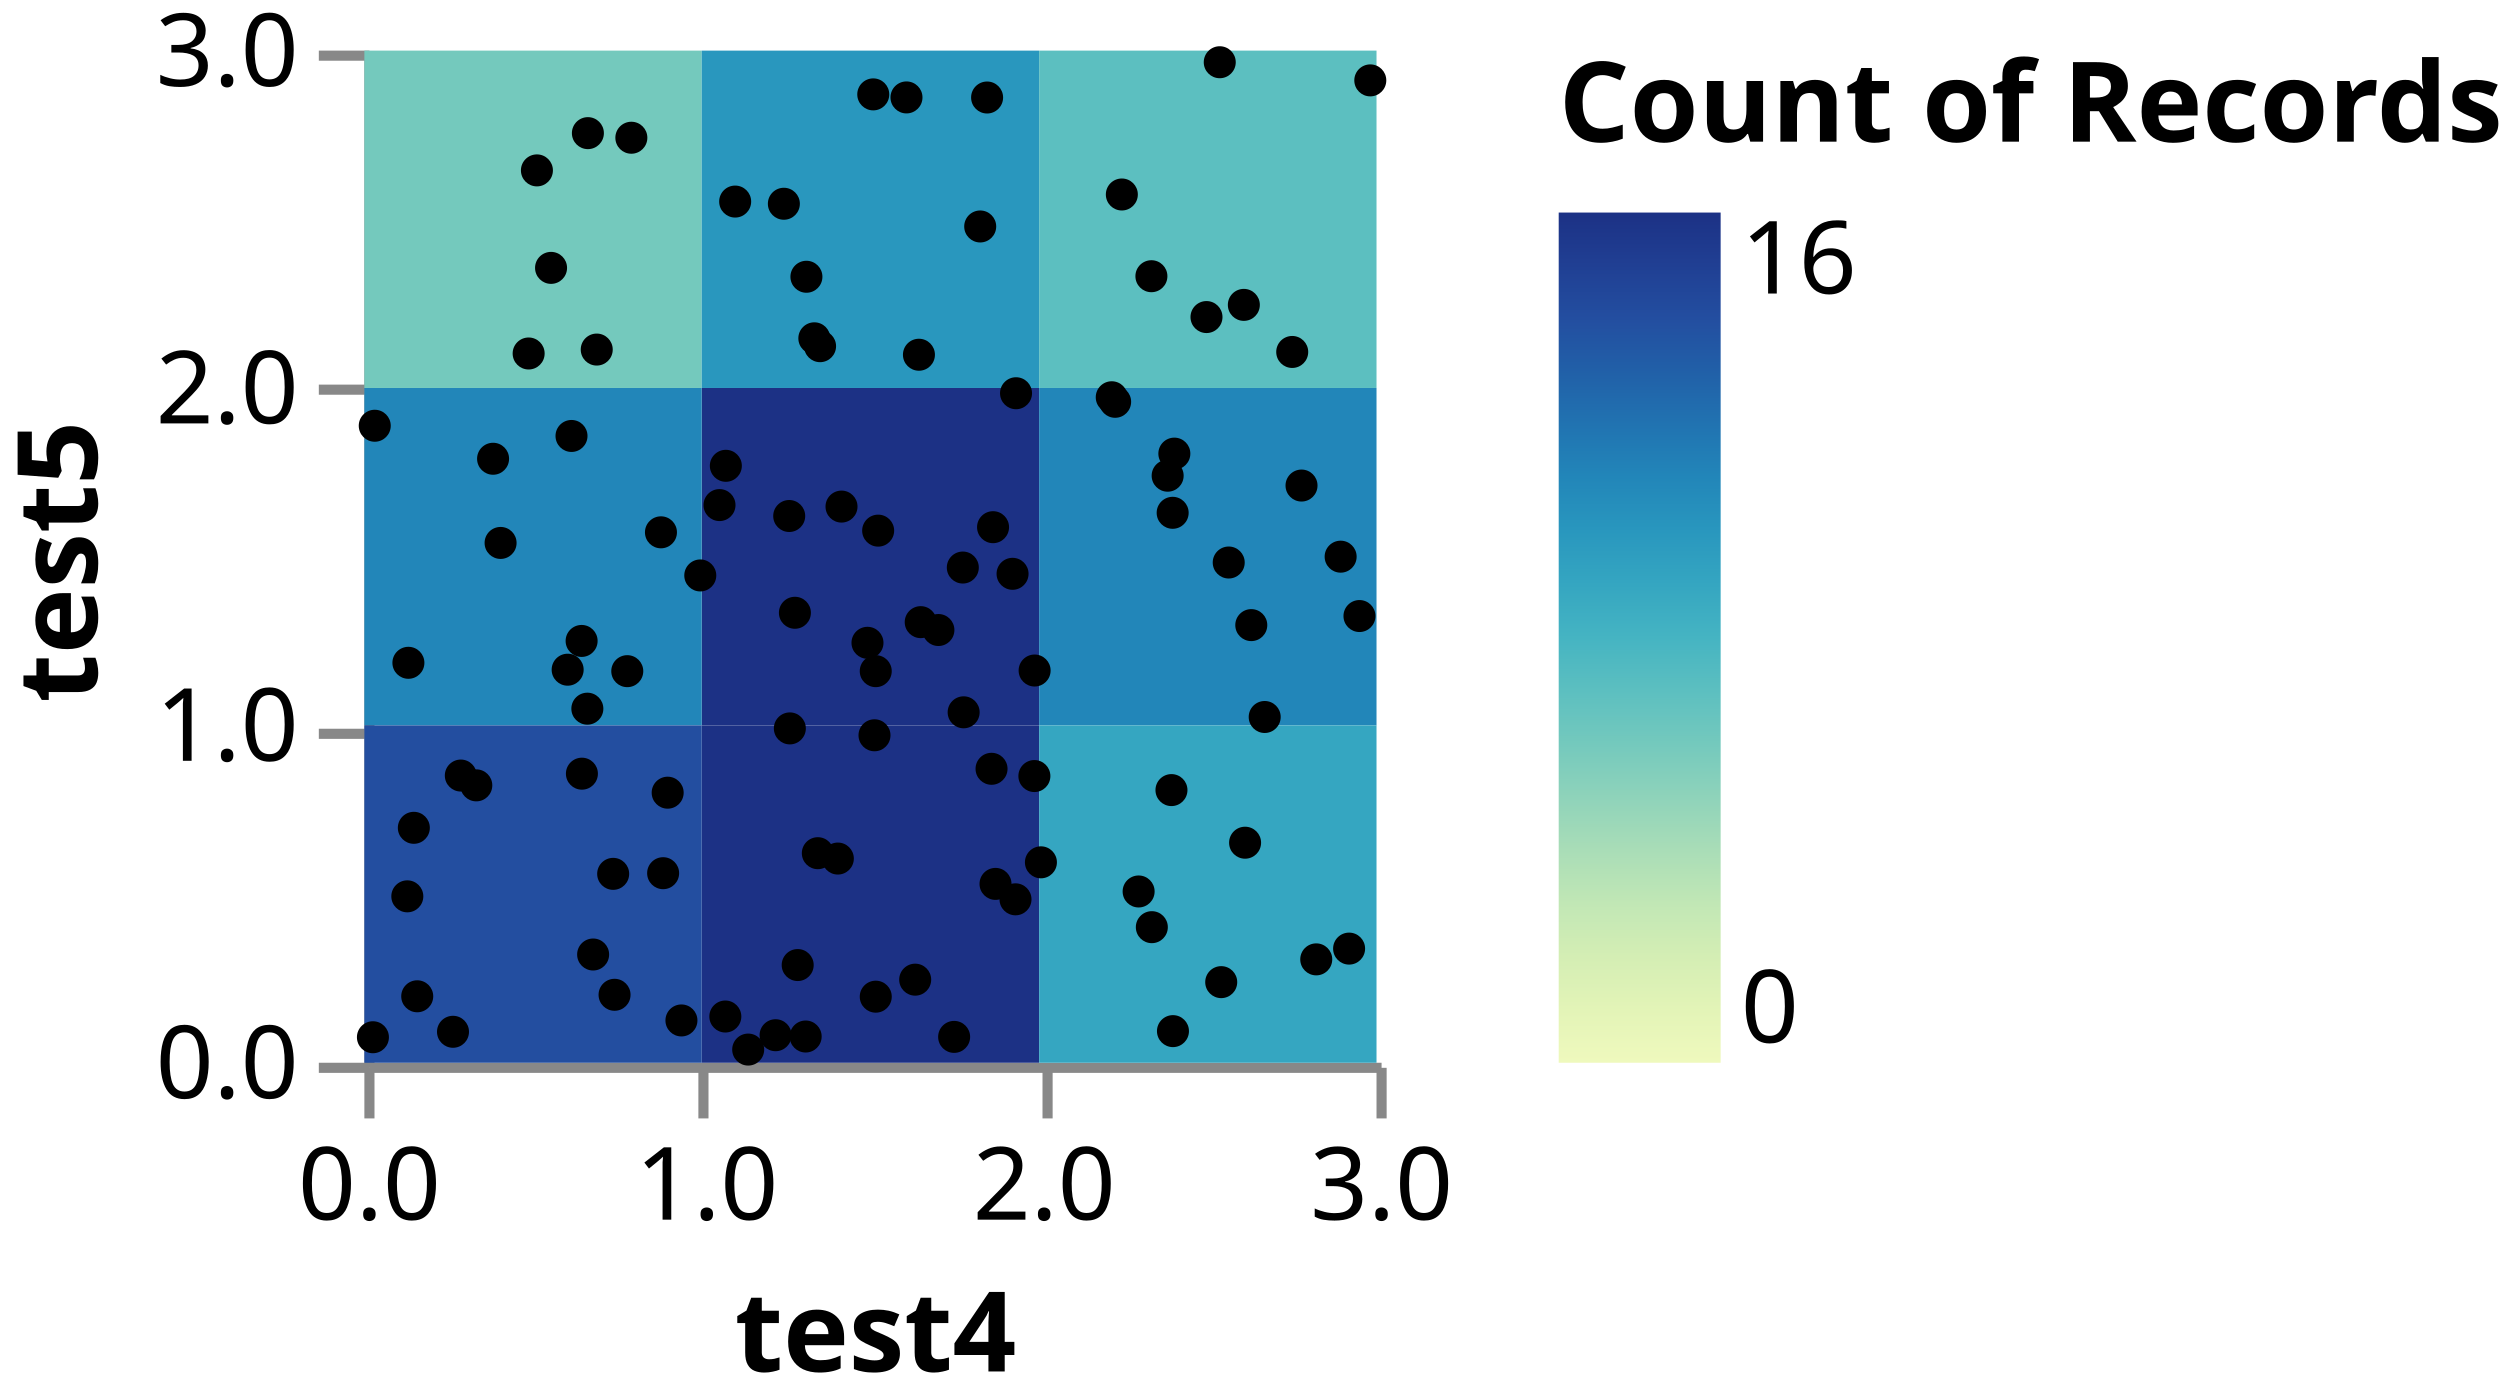
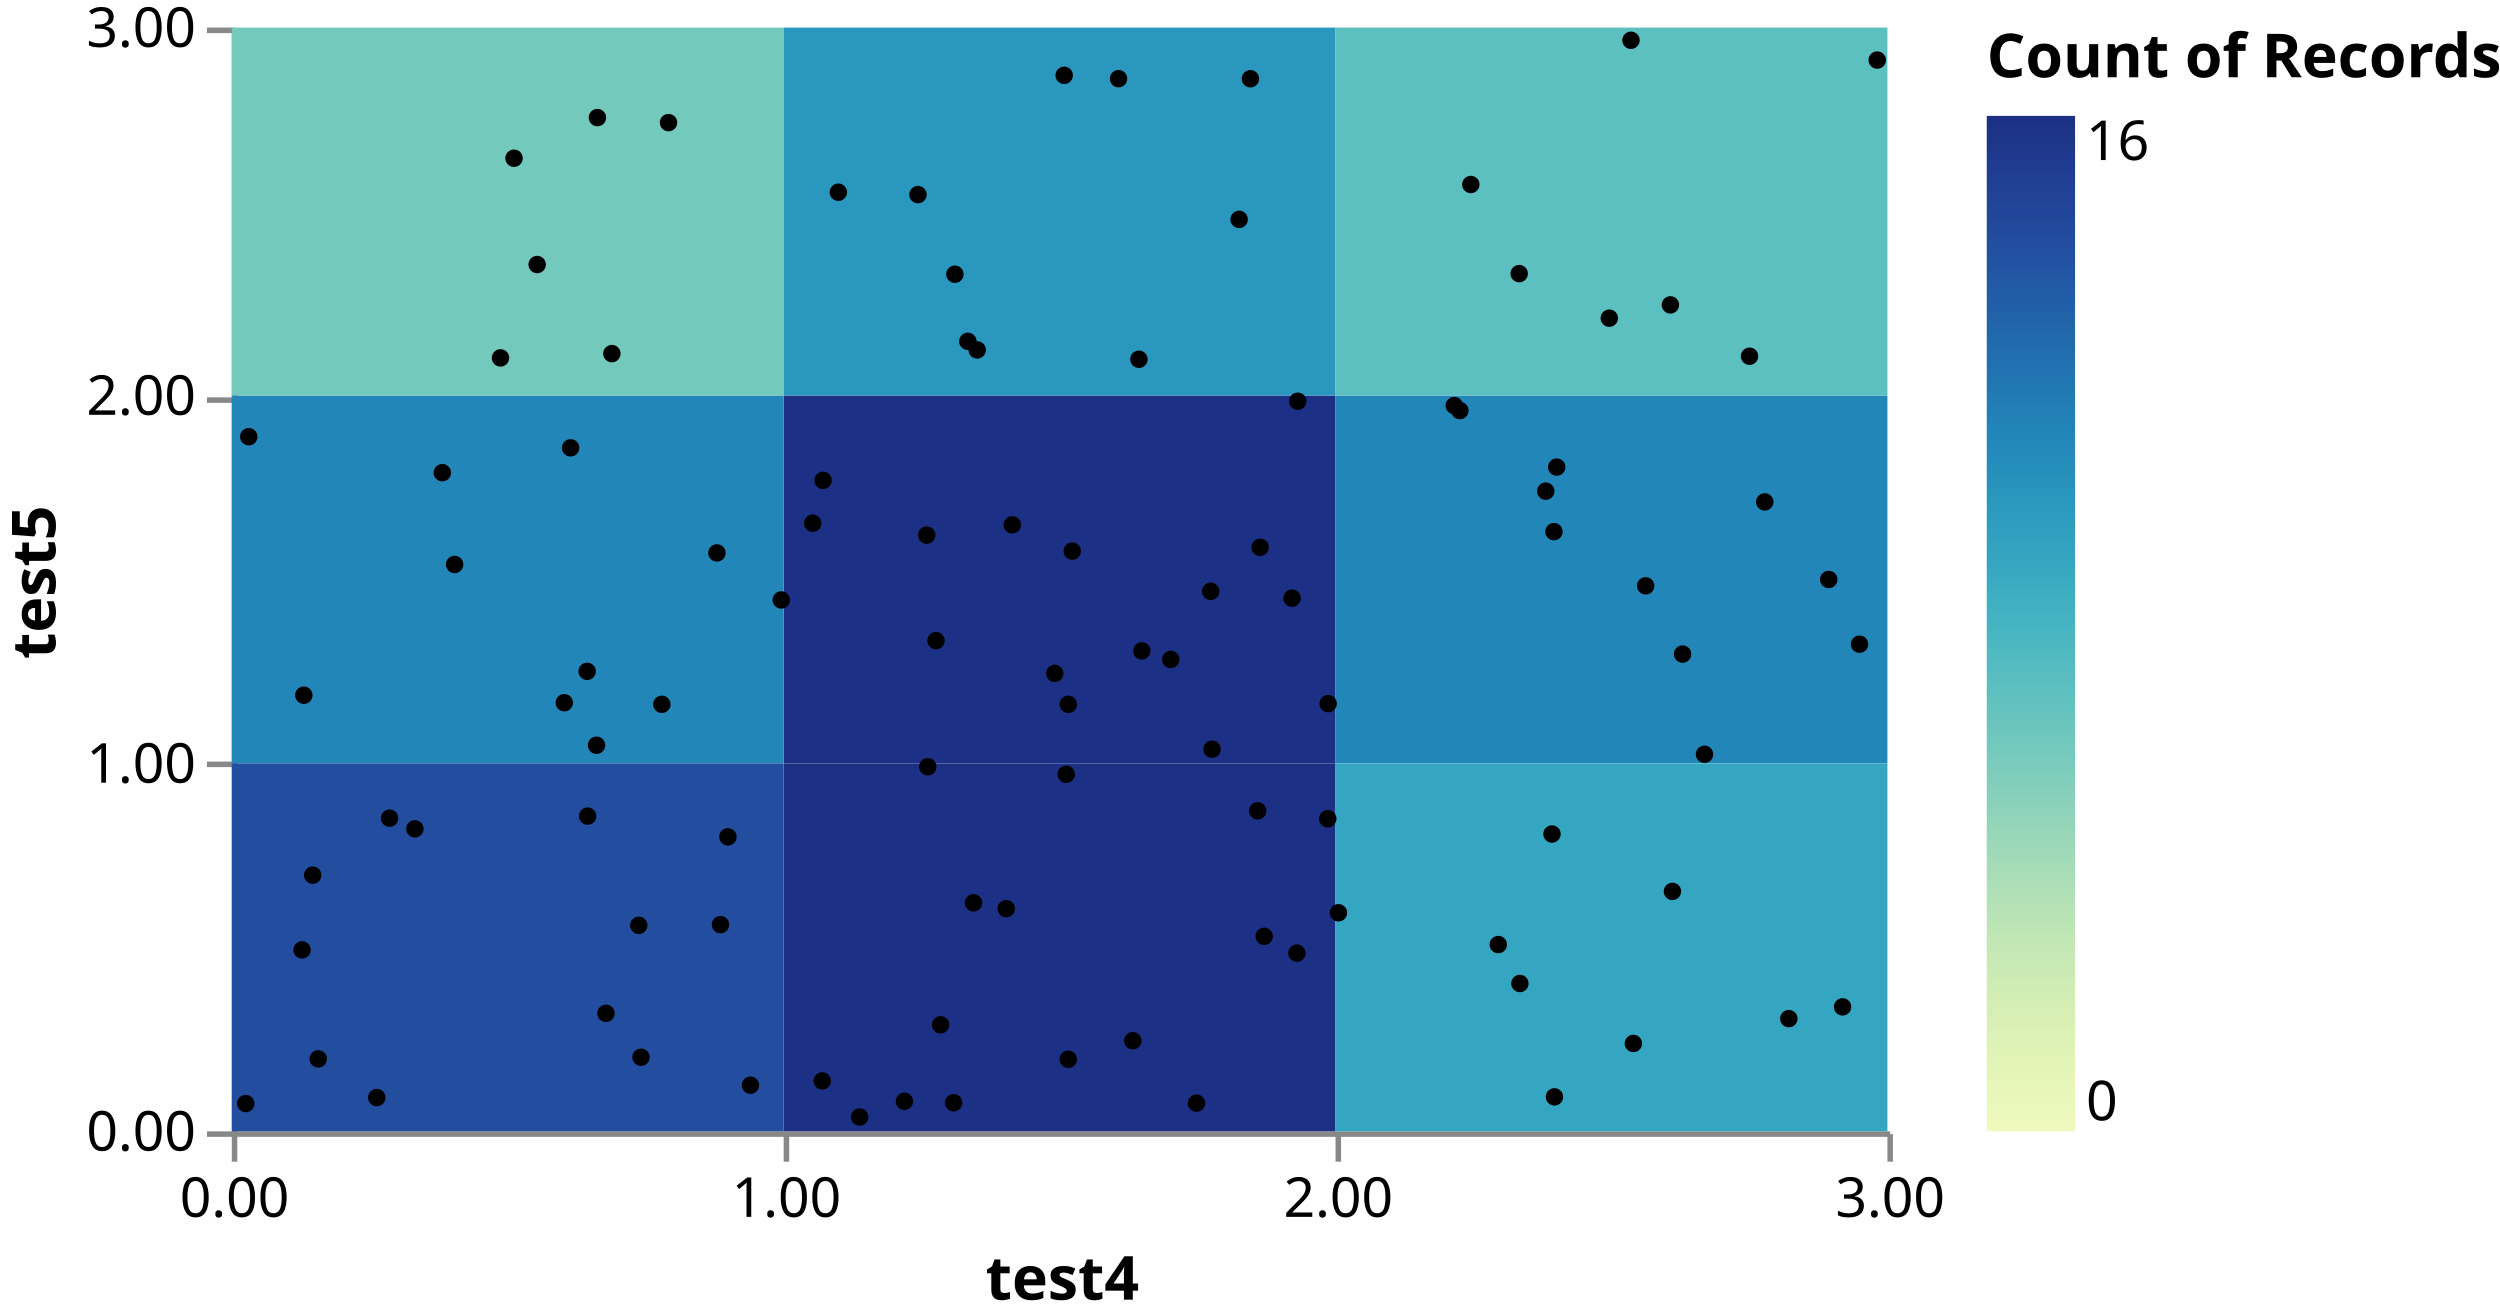
- <svg xmlns="http://www.w3.org/2000/svg" version="1.1" class="marks" width="247" height="137" viewBox="0 0 247 137">
-   <g fill="none" stroke-miterlimit="10" transform="translate(36,5)">
+ <svg xmlns="http://www.w3.org/2000/svg" version="1.1" class="marks" width="453" height="237" viewBox="0 0 453 237">
+   <g fill="none" stroke-miterlimit="10" transform="translate(42,5)">
    <g class="mark-group role-frame root" role="graphics-object" aria-roledescription="group mark container">
      <g transform="translate(0,0)">
-         <path class="background" aria-hidden="true" d="M0,0h100v100h-100Z" />
+         <path class="background" aria-hidden="true" d="M0,0h300v200h-300Z" />
        <g>
          <g class="mark-group role-axis" role="graphics-symbol" aria-roledescription="axis" aria-label="X-axis titled 'test4' for a linear scale with values from 0.0 to 3.0">
-             <g transform="translate(0.5,100.5)">
+             <g transform="translate(0.5,200.5)">
              <path class="background" aria-hidden="true" d="M0,0h0v0h0Z" pointer-events="none" />
              <g>
                <g class="mark-rule role-axis-tick" pointer-events="none">
                  <line transform="translate(0,0)" x2="0" y2="5" stroke="#888" stroke-width="1" opacity="1" />
-                   <line transform="translate(33,0)" x2="0" y2="5" stroke="#888" stroke-width="1" opacity="1" />
-                   <line transform="translate(67,0)" x2="0" y2="5" stroke="#888" stroke-width="1" opacity="1" />
                  <line transform="translate(100,0)" x2="0" y2="5" stroke="#888" stroke-width="1" opacity="1" />
+                   <line transform="translate(200,0)" x2="0" y2="5" stroke="#888" stroke-width="1" opacity="1" />
+                   <line transform="translate(300,0)" x2="0" y2="5" stroke="#888" stroke-width="1" opacity="1" />
                </g>
                <g class="mark-text role-axis-label" pointer-events="none">
-                   <text text-anchor="middle" transform="translate(0,15)" font-family="sans-serif" font-size="10px" fill="#000" opacity="1">0.0</text>
-                   <text text-anchor="middle" transform="translate(33.33333,15)" font-family="sans-serif" font-size="10px" fill="#000" opacity="1">1.0</text>
-                   <text text-anchor="middle" transform="translate(66.66667,15)" font-family="sans-serif" font-size="10px" fill="#000" opacity="1">2.0</text>
-                   <text text-anchor="middle" transform="translate(100,15)" font-family="sans-serif" font-size="10px" fill="#000" opacity="1">3.0</text>
+                   <text text-anchor="middle" transform="translate(0,15)" font-family="sans-serif" font-size="10px" fill="#000" opacity="1">0.00</text>
+                   <text text-anchor="middle" transform="translate(100,15)" font-family="sans-serif" font-size="10px" fill="#000" opacity="1">1.00</text>
+                   <text text-anchor="middle" transform="translate(200,15)" font-family="sans-serif" font-size="10px" fill="#000" opacity="1">2.00</text>
+                   <text text-anchor="middle" transform="translate(300,15)" font-family="sans-serif" font-size="10px" fill="#000" opacity="1">3.00</text>
                </g>
                <g class="mark-rule role-axis-domain" pointer-events="none">
-                   <line transform="translate(0,0)" x2="100" y2="0" stroke="#888" stroke-width="1" opacity="1" />
+                   <line transform="translate(0,0)" x2="300" y2="0" stroke="#888" stroke-width="1" opacity="1" />
                </g>
                <g class="mark-text role-axis-title" pointer-events="none">
-                   <text text-anchor="middle" transform="translate(50,30)" font-family="sans-serif" font-size="11px" font-weight="bold" fill="#000" opacity="1">test4</text>
+                   <text text-anchor="middle" transform="translate(150,30)" font-family="sans-serif" font-size="11px" font-weight="bold" fill="#000" opacity="1">test4</text>
                </g>
              </g>
              <path class="foreground" aria-hidden="true" d="" pointer-events="none" display="none" />
            </g>
          </g>
          <g class="mark-group role-axis" role="graphics-symbol" aria-roledescription="axis" aria-label="Y-axis titled 'test5' for a linear scale with values from 0.0 to 3.0">
            <g transform="translate(0.5,0.5)">
              <path class="background" aria-hidden="true" d="M0,0h0v0h0Z" pointer-events="none" />
              <g>
                <g class="mark-rule role-axis-tick" pointer-events="none">
-                   <line transform="translate(0,100)" x2="-5" y2="0" stroke="#888" stroke-width="1" opacity="1" />
+                   <line transform="translate(0,200)" x2="-5" y2="0" stroke="#888" stroke-width="1" opacity="1" />
+                   <line transform="translate(0,133)" x2="-5" y2="0" stroke="#888" stroke-width="1" opacity="1" />
                  <line transform="translate(0,67)" x2="-5" y2="0" stroke="#888" stroke-width="1" opacity="1" />
-                   <line transform="translate(0,33)" x2="-5" y2="0" stroke="#888" stroke-width="1" opacity="1" />
                  <line transform="translate(0,0)" x2="-5" y2="0" stroke="#888" stroke-width="1" opacity="1" />
                </g>
                <g class="mark-text role-axis-label" pointer-events="none">
-                   <text text-anchor="end" transform="translate(-7,103)" font-family="sans-serif" font-size="10px" fill="#000" opacity="1">0.0</text>
-                   <text text-anchor="end" transform="translate(-7,69.66667)" font-family="sans-serif" font-size="10px" fill="#000" opacity="1">1.0</text>
-                   <text text-anchor="end" transform="translate(-7,36.33333)" font-family="sans-serif" font-size="10px" fill="#000" opacity="1">2.0</text>
-                   <text text-anchor="end" transform="translate(-7,3)" font-family="sans-serif" font-size="10px" fill="#000" opacity="1">3.0</text>
+                   <text text-anchor="end" transform="translate(-7,203)" font-family="sans-serif" font-size="10px" fill="#000" opacity="1">0.00</text>
+                   <text text-anchor="end" transform="translate(-7,136.3333)" font-family="sans-serif" font-size="10px" fill="#000" opacity="1">1.00</text>
+                   <text text-anchor="end" transform="translate(-7,69.66667)" font-family="sans-serif" font-size="10px" fill="#000" opacity="1">2.00</text>
+                   <text text-anchor="end" transform="translate(-7,3)" font-family="sans-serif" font-size="10px" fill="#000" opacity="1">3.00</text>
                </g>
                <g class="mark-rule role-axis-domain" pointer-events="none">
-                   <line transform="translate(0,100)" x2="0" y2="-100" stroke="#888" stroke-width="1" opacity="1" />
+                   <line transform="translate(0,200)" x2="0" y2="-200" stroke="#888" stroke-width="1" opacity="1" />
                </g>
                <g class="mark-text role-axis-title" pointer-events="none">
-                   <text text-anchor="middle" transform="translate(-24.90137,50) rotate(-90) translate(0,-2)" font-family="sans-serif" font-size="11px" font-weight="bold" fill="#000" opacity="1">test5</text>
+                   <text text-anchor="middle" transform="translate(-30.46289,100) rotate(-90) translate(0,-2)" font-family="sans-serif" font-size="11px" font-weight="bold" fill="#000" opacity="1">test5</text>
                </g>
              </g>
              <path class="foreground" aria-hidden="true" d="" pointer-events="none" display="none" />
            </g>
          </g>
          <g class="mark-rect role-mark marks" role="graphics-symbol" aria-roledescription="rect mark container">
-             <path d="M33.333,66.667h33.333v33.333h-33.333Z" fill="rgb(28, 49, 133)" />
-             <path d="M33.333,33.333h33.333v33.333h-33.333Z" fill="rgb(28, 49, 133)" />
-             <path d="M0,33.333h33.333v33.333h-33.333Z" fill="rgb(34, 134, 185)" />
-             <path d="M0,66.667h33.333v33.333h-33.333Z" fill="rgb(35, 78, 160)" />
-             <path d="M0,0h33.333v33.333h-33.333Z" fill="rgb(116, 201, 189)" />
-             <path d="M66.667,33.333h33.333v33.333h-33.333Z" fill="rgb(34, 134, 185)" />
-             <path d="M66.667,66.667h33.333v33.333h-33.333Z" fill="rgb(53, 166, 193)" />
-             <path d="M33.333,0h33.333v33.333h-33.333Z" fill="rgb(41, 151, 190)" />
-             <path d="M66.667,0h33.333v33.333h-33.333Z" fill="rgb(92, 191, 192)" />
+             <path d="M100,133.333h100v66.667h-100Z" fill="rgb(28, 49, 133)" />
+             <path d="M100,66.667h100v66.667h-100Z" fill="rgb(28, 49, 133)" />
+             <path d="M0,66.667h100v66.667h-100Z" fill="rgb(34, 134, 185)" />
+             <path d="M0,133.333h100v66.667h-100Z" fill="rgb(35, 78, 160)" />
+             <path d="M0,0h100v66.667h-100Z" fill="rgb(116, 201, 189)" />
+             <path d="M200,66.667h100v66.667h-100Z" fill="rgb(34, 134, 185)" />
+             <path d="M200,133.333h100v66.667h-100Z" fill="rgb(53, 166, 193)" />
+             <path d="M100,0h100v66.667h-100Z" fill="rgb(41, 151, 190)" />
+             <path d="M200,0h100v66.667h-100Z" fill="rgb(92, 191, 192)" />
          </g>
          <g class="mark-symbol role-mark" role="graphics-symbol" aria-roledescription="symbol mark container">
-             <path transform="translate(43.59949,97.40738)" d="M1.581,0A1.581,1.581,0,1,1,-1.581,0A1.581,1.581,0,1,1,1.581,0" fill="black" fill-opacity="1" />
-             <path transform="translate(54.96625,56.46776)" d="M1.581,0A1.581,1.581,0,1,1,-1.581,0A1.581,1.581,0,1,1,1.581,0" fill="black" fill-opacity="1" />
-             <path transform="translate(42.03678,66.96652)" d="M1.581,0A1.581,1.581,0,1,1,-1.581,0A1.581,1.581,0,1,1,1.581,0" fill="black" fill-opacity="1" />
-             <path transform="translate(20.46486,38.0729)" d="M1.581,0A1.581,1.581,0,1,1,-1.581,0A1.581,1.581,0,1,1,1.581,0" fill="black" fill-opacity="1" />
-             <path transform="translate(29.96547,73.31727)" d="M1.581,0A1.581,1.581,0,1,1,-1.581,0A1.581,1.581,0,1,1,1.581,0" fill="black" fill-opacity="1" />
-             <path transform="translate(62.11338,47.08579)" d="M1.581,0A1.581,1.581,0,1,1,-1.581,0A1.581,1.581,0,1,1,1.581,0" fill="black" fill-opacity="1" />
-             <path transform="translate(13.45799,48.64219)" d="M1.581,0A1.581,1.581,0,1,1,-1.581,0A1.581,1.581,0,1,1,1.581,0" fill="black" fill-opacity="1" />
-             <path transform="translate(18.44399,21.46649)" d="M1.581,0A1.581,1.581,0,1,1,-1.581,0A1.581,1.581,0,1,1,1.581,0" fill="black" fill-opacity="1" />
-             <path transform="translate(85.39753,50.57632)" d="M1.581,0A1.581,1.581,0,1,1,-1.581,0A1.581,1.581,0,1,1,1.581,0" fill="black" fill-opacity="1" />
-             <path transform="translate(84.65615,92.03545)" d="M1.581,0A1.581,1.581,0,1,1,-1.581,0A1.581,1.581,0,1,1,1.581,0" fill="black" fill-opacity="1" />
-             <path transform="translate(50.52461,93.47135)" d="M1.581,0A1.581,1.581,0,1,1,-1.581,0A1.581,1.581,0,1,1,1.581,0" fill="black" fill-opacity="1" />
-             <path transform="translate(42.81223,90.34691)" d="M1.581,0A1.581,1.581,0,1,1,-1.581,0A1.581,1.581,0,1,1,1.581,0" fill="black" fill-opacity="1" />
-             <path transform="translate(12.716,40.32547)" d="M1.581,0A1.581,1.581,0,1,1,-1.581,0A1.581,1.581,0,1,1,1.581,0" fill="black" fill-opacity="1" />
-             <path transform="translate(22.6012,89.30543)" d="M1.581,0A1.581,1.581,0,1,1,-1.581,0A1.581,1.581,0,1,1,1.581,0" fill="black" fill-opacity="1" />
-             <path transform="translate(22.03062,65.01737)" d="M1.581,0A1.581,1.581,0,1,1,-1.581,0A1.581,1.581,0,1,1,1.581,0" fill="black" fill-opacity="1" />
-             <path transform="translate(46.77875,79.82568)" d="M1.581,0A1.581,1.581,0,1,1,-1.581,0A1.581,1.581,0,1,1,1.581,0" fill="black" fill-opacity="1" />
-             <path transform="translate(64.04067,51.69302)" d="M1.581,0A1.581,1.581,0,1,1,-1.581,0A1.581,1.581,0,1,1,1.581,0" fill="black" fill-opacity="1" />
-             <path transform="translate(50.52367,61.31073)" d="M1.581,0A1.581,1.581,0,1,1,-1.581,0A1.581,1.581,0,1,1,1.581,0" fill="black" fill-opacity="1" />
-             <path transform="translate(79.36375,41.99958)" d="M1.581,0A1.581,1.581,0,1,1,-1.581,0A1.581,1.581,0,1,1,1.581,0" fill="black" fill-opacity="1" />
-             <path transform="translate(16.22986,29.92477)" d="M1.581,0A1.581,1.581,0,1,1,-1.581,0A1.581,1.581,0,1,1,1.581,0" fill="black" fill-opacity="1" />
-             <path transform="translate(96.45511,49.99916)" d="M1.581,0A1.581,1.581,0,1,1,-1.581,0A1.581,1.581,0,1,1,1.581,0" fill="black" fill-opacity="1" />
-             <path transform="translate(88.95201,65.83863)" d="M1.581,0A1.581,1.581,0,1,1,-1.581,0A1.581,1.581,0,1,1,1.581,0" fill="black" fill-opacity="1" />
-             <path transform="translate(56.71441,57.2454)" d="M1.581,0A1.581,1.581,0,1,1,-1.581,0A1.581,1.581,0,1,1,1.581,0" fill="black" fill-opacity="1" />
-             <path transform="translate(43.67473,22.34408)" d="M1.581,0A1.581,1.581,0,1,1,-1.581,0A1.581,1.581,0,1,1,1.581,0" fill="black" fill-opacity="1" />
-             <path transform="translate(53.56042,4.625777)" d="M1.581,0A1.581,1.581,0,1,1,-1.581,0A1.581,1.581,0,1,1,1.581,0" fill="black" fill-opacity="1" />
-             <path transform="translate(54.42082,91.79051)" d="M1.581,0A1.581,1.581,0,1,1,-1.581,0A1.581,1.581,0,1,1,1.581,0" fill="black" fill-opacity="1" />
-             <path transform="translate(36.63424,14.91495)" d="M1.581,0A1.581,1.581,0,1,1,-1.581,0A1.581,1.581,0,1,1,1.581,0" fill="black" fill-opacity="1" />
-             <path transform="translate(40.6275,97.27976)" d="M1.581,0A1.581,1.581,0,1,1,-1.581,0A1.581,1.581,0,1,1,1.581,0" fill="black" fill-opacity="1" />
-             <path transform="translate(24.71772,93.28556)" d="M1.581,0A1.581,1.581,0,1,1,-1.581,0A1.581,1.581,0,1,1,1.581,0" fill="black" fill-opacity="1" />
-             <path transform="translate(99.3852,2.941969)" d="M1.581,0A1.581,1.581,0,1,1,-1.581,0A1.581,1.581,0,1,1,1.581,0" fill="black" fill-opacity="1" />
-             <path transform="translate(80.02584,39.81829)" d="M1.581,0A1.581,1.581,0,1,1,-1.581,0A1.581,1.581,0,1,1,1.581,0" fill="black" fill-opacity="1" />
-             <path transform="translate(76.49599,83.07746)" d="M1.581,0A1.581,1.581,0,1,1,-1.581,0A1.581,1.581,0,1,1,1.581,0" fill="black" fill-opacity="1" />
-             <path transform="translate(29.30232,47.59331)" d="M1.581,0A1.581,1.581,0,1,1,-1.581,0A1.581,1.581,0,1,1,1.581,0" fill="black" fill-opacity="1" />
-             <path transform="translate(35.66243,95.4321)" d="M1.581,0A1.581,1.581,0,1,1,-1.581,0A1.581,1.581,0,1,1,1.581,0" fill="black" fill-opacity="1" />
-             <path transform="translate(98.31534,55.86451)" d="M1.581,0A1.581,1.581,0,1,1,-1.581,0A1.581,1.581,0,1,1,1.581,0" fill="black" fill-opacity="1" />
-             <path transform="translate(50.40004,67.64587)" d="M1.581,0A1.581,1.581,0,1,1,-1.581,0A1.581,1.581,0,1,1,1.581,0" fill="black" fill-opacity="1" />
-             <path transform="translate(25.97448,61.31101)" d="M1.581,0A1.581,1.581,0,1,1,-1.581,0A1.581,1.581,0,1,1,1.581,0" fill="black" fill-opacity="1" />
-             <path transform="translate(83.20169,26.32529)" d="M1.581,0A1.581,1.581,0,1,1,-1.581,0A1.581,1.581,0,1,1,1.581,0" fill="black" fill-opacity="1" />
-             <path transform="translate(37.92106,98.69827)" d="M1.581,0A1.581,1.581,0,1,1,-1.581,0A1.581,1.581,0,1,1,1.581,0" fill="black" fill-opacity="1" />
-             <path transform="translate(79.74049,73.06112)" d="M1.581,0A1.581,1.581,0,1,1,-1.581,0A1.581,1.581,0,1,1,1.581,0" fill="black" fill-opacity="1" />
-             <path transform="translate(58.26849,97.44491)" d="M1.581,0A1.581,1.581,0,1,1,-1.581,0A1.581,1.581,0,1,1,1.581,0" fill="black" fill-opacity="1" />
-             <path transform="translate(66.2202,61.24766)" d="M1.581,0A1.581,1.581,0,1,1,-1.581,0A1.581,1.581,0,1,1,1.581,0" fill="black" fill-opacity="1" />
-             <path transform="translate(49.70738,58.50942)" d="M1.581,0A1.581,1.581,0,1,1,-1.581,0A1.581,1.581,0,1,1,1.581,0" fill="black" fill-opacity="1" />
-             <path transform="translate(35.08719,44.90221)" d="M1.581,0A1.581,1.581,0,1,1,-1.581,0A1.581,1.581,0,1,1,1.581,0" fill="black" fill-opacity="1" />
-             <path transform="translate(97.29107,88.72238)" d="M1.581,0A1.581,1.581,0,1,1,-1.581,0A1.581,1.581,0,1,1,1.581,0" fill="black" fill-opacity="1" />
-             <path transform="translate(31.32585,95.82023)" d="M1.581,0A1.581,1.581,0,1,1,-1.581,0A1.581,1.581,0,1,1,1.581,0" fill="black" fill-opacity="1" />
-             <path transform="translate(73.83998,34.24876)" d="M1.581,0A1.581,1.581,0,1,1,-1.581,0A1.581,1.581,0,1,1,1.581,0" fill="black" fill-opacity="1" />
-             <path transform="translate(21.46357,58.32466)" d="M1.581,0A1.581,1.581,0,1,1,-1.581,0A1.581,1.581,0,1,1,1.581,0" fill="black" fill-opacity="1" />
-             <path transform="translate(64.38419,33.85187)" d="M1.581,0A1.581,1.581,0,1,1,-1.581,0A1.581,1.581,0,1,1,1.581,0" fill="black" fill-opacity="1" />
-             <path transform="translate(17.04771,11.83478)" d="M1.581,0A1.581,1.581,0,1,1,-1.581,0A1.581,1.581,0,1,1,1.581,0" fill="black" fill-opacity="1" />
-             <path transform="translate(77.80082,86.60458)" d="M1.581,0A1.581,1.581,0,1,1,-1.581,0A1.581,1.581,0,1,1,1.581,0" fill="black" fill-opacity="1" />
-             <path transform="translate(86.89166,25.12221)" d="M1.581,0A1.581,1.581,0,1,1,-1.581,0A1.581,1.581,0,1,1,1.581,0" fill="black" fill-opacity="1" />
-             <path transform="translate(79.85857,45.66548)" d="M1.581,0A1.581,1.581,0,1,1,-1.581,0A1.581,1.581,0,1,1,1.581,0" fill="black" fill-opacity="1" />
-             <path transform="translate(22.08379,8.154135)" d="M1.581,0A1.581,1.581,0,1,1,-1.581,0A1.581,1.581,0,1,1,1.581,0" fill="black" fill-opacity="1" />
-             <path transform="translate(59.20846,65.37621)" d="M1.581,0A1.581,1.581,0,1,1,-1.581,0A1.581,1.581,0,1,1,1.581,0" fill="black" fill-opacity="1" />
-             <path transform="translate(26.37785,8.608452)" d="M1.581,0A1.581,1.581,0,1,1,-1.581,0A1.581,1.581,0,1,1,1.581,0" fill="black" fill-opacity="1" />
-             <path transform="translate(41.97355,45.98085)" d="M1.581,0A1.581,1.581,0,1,1,-1.581,0A1.581,1.581,0,1,1,1.581,0" fill="black" fill-opacity="1" />
-             <path transform="translate(60.84422,17.37502)" d="M1.581,0A1.581,1.581,0,1,1,-1.581,0A1.581,1.581,0,1,1,1.581,0" fill="black" fill-opacity="1" />
-             <path transform="translate(62.35632,82.32878)" d="M1.581,0A1.581,1.581,0,1,1,-1.581,0A1.581,1.581,0,1,1,1.581,0" fill="black" fill-opacity="1" />
-             <path transform="translate(59.12574,51.07338)" d="M1.581,0A1.581,1.581,0,1,1,-1.581,0A1.581,1.581,0,1,1,1.581,0" fill="black" fill-opacity="1" />
-             <path transform="translate(54.79078,30.04794)" d="M1.581,0A1.581,1.581,0,1,1,-1.581,0A1.581,1.581,0,1,1,1.581,0" fill="black" fill-opacity="1" />
-             <path transform="translate(24.58112,81.33729)" d="M1.581,0A1.581,1.581,0,1,1,-1.581,0A1.581,1.581,0,1,1,1.581,0" fill="black" fill-opacity="1" />
-             <path transform="translate(11.05831,72.59407)" d="M1.581,0A1.581,1.581,0,1,1,-1.581,0A1.581,1.581,0,1,1,1.581,0" fill="black" fill-opacity="1" />
-             <path transform="translate(1.025004,37.06403)" d="M1.581,0A1.581,1.581,0,1,1,-1.581,0A1.581,1.581,0,1,1,1.581,0" fill="black" fill-opacity="1" />
-             <path transform="translate(29.51723,81.27135)" d="M1.581,0A1.581,1.581,0,1,1,-1.581,0A1.581,1.581,0,1,1,1.581,0" fill="black" fill-opacity="1" />
-             <path transform="translate(9.528805,71.62442)" d="M1.581,0A1.581,1.581,0,1,1,-1.581,0A1.581,1.581,0,1,1,1.581,0" fill="black" fill-opacity="1" />
-             <path transform="translate(21.49244,71.43963)" d="M1.581,0A1.581,1.581,0,1,1,-1.581,0A1.581,1.581,0,1,1,1.581,0" fill="black" fill-opacity="1" />
-             <path transform="translate(47.14099,45.05032)" d="M1.581,0A1.581,1.581,0,1,1,-1.581,0A1.581,1.581,0,1,1,1.581,0" fill="black" fill-opacity="1" />
-             <path transform="translate(84.51131,1.14903)" d="M1.581,0A1.581,1.581,0,1,1,-1.581,0A1.581,1.581,0,1,1,1.581,0" fill="black" fill-opacity="1" />
-             <path transform="translate(4.886809,76.78817)" d="M1.581,0A1.581,1.581,0,1,1,-1.581,0A1.581,1.581,0,1,1,1.581,0" fill="black" fill-opacity="1" />
-             <path transform="translate(64.33114,83.85334)" d="M1.581,0A1.581,1.581,0,1,1,-1.581,0A1.581,1.581,0,1,1,1.581,0" fill="black" fill-opacity="1" />
-             <path transform="translate(87.01459,78.25976)" d="M1.581,0A1.581,1.581,0,1,1,-1.581,0A1.581,1.581,0,1,1,1.581,0" fill="black" fill-opacity="1" />
-             <path transform="translate(74.1755,34.69795)" d="M1.581,0A1.581,1.581,0,1,1,-1.581,0A1.581,1.581,0,1,1,1.581,0" fill="black" fill-opacity="1" />
-             <path transform="translate(79.88855,96.87524)" d="M1.581,0A1.581,1.581,0,1,1,-1.581,0A1.581,1.581,0,1,1,1.581,0" fill="black" fill-opacity="1" />
-             <path transform="translate(22.9574,29.53725)" d="M1.581,0A1.581,1.581,0,1,1,-1.581,0A1.581,1.581,0,1,1,1.581,0" fill="black" fill-opacity="1" />
-             <path transform="translate(8.756251,96.94105)" d="M1.581,0A1.581,1.581,0,1,1,-1.581,0A1.581,1.581,0,1,1,1.581,0" fill="black" fill-opacity="1" />
-             <path transform="translate(35.71349,41.0218)" d="M1.581,0A1.581,1.581,0,1,1,-1.581,0A1.581,1.581,0,1,1,1.581,0" fill="black" fill-opacity="1" />
-             <path transform="translate(5.222273,93.43363)" d="M1.581,0A1.581,1.581,0,1,1,-1.581,0A1.581,1.581,0,1,1,1.581,0" fill="black" fill-opacity="1" />
-             <path transform="translate(4.350119,60.48492)" d="M1.581,0A1.581,1.581,0,1,1,-1.581,0A1.581,1.581,0,1,1,1.581,0" fill="black" fill-opacity="1" />
-             <path transform="translate(66.8427,80.19729)" d="M1.581,0A1.581,1.581,0,1,1,-1.581,0A1.581,1.581,0,1,1,1.581,0" fill="black" fill-opacity="1" />
-             <path transform="translate(87.62665,56.76109)" d="M1.581,0A1.581,1.581,0,1,1,-1.581,0A1.581,1.581,0,1,1,1.581,0" fill="black" fill-opacity="1" />
-             <path transform="translate(61.96415,70.95733)" d="M1.581,0A1.581,1.581,0,1,1,-1.581,0A1.581,1.581,0,1,1,1.581,0" fill="black" fill-opacity="1" />
-             <path transform="translate(61.52546,4.634004)" d="M1.581,0A1.581,1.581,0,1,1,-1.581,0A1.581,1.581,0,1,1,1.581,0" fill="black" fill-opacity="1" />
-             <path transform="translate(44.80147,79.29502)" d="M1.581,0A1.581,1.581,0,1,1,-1.581,0A1.581,1.581,0,1,1,1.581,0" fill="black" fill-opacity="1" />
-             <path transform="translate(42.53673,55.54257)" d="M1.581,0A1.581,1.581,0,1,1,-1.581,0A1.581,1.581,0,1,1,1.581,0" fill="black" fill-opacity="1" />
-             <path transform="translate(50.76175,47.42668)" d="M1.581,0A1.581,1.581,0,1,1,-1.581,0A1.581,1.581,0,1,1,1.581,0" fill="black" fill-opacity="1" />
-             <path transform="translate(4.242919,83.55809)" d="M1.581,0A1.581,1.581,0,1,1,-1.581,0A1.581,1.581,0,1,1,1.581,0" fill="black" fill-opacity="1" />
-             <path transform="translate(45.02272,29.20288)" d="M1.581,0A1.581,1.581,0,1,1,-1.581,0A1.581,1.581,0,1,1,1.581,0" fill="black" fill-opacity="1" />
-             <path transform="translate(77.75879,22.2897)" d="M1.581,0A1.581,1.581,0,1,1,-1.581,0A1.581,1.581,0,1,1,1.581,0" fill="black" fill-opacity="1" />
-             <path transform="translate(50.27788,4.325241)" d="M1.581,0A1.581,1.581,0,1,1,-1.581,0A1.581,1.581,0,1,1,1.581,0" fill="black" fill-opacity="1" />
-             <path transform="translate(33.18737,51.85418)" d="M1.581,0A1.581,1.581,0,1,1,-1.581,0A1.581,1.581,0,1,1,1.581,0" fill="black" fill-opacity="1" />
-             <path transform="translate(74.8374,14.21605)" d="M1.581,0A1.581,1.581,0,1,1,-1.581,0A1.581,1.581,0,1,1,1.581,0" fill="black" fill-opacity="1" />
-             <path transform="translate(41.44601,15.13155)" d="M1.581,0A1.581,1.581,0,1,1,-1.581,0A1.581,1.581,0,1,1,1.581,0" fill="black" fill-opacity="1" />
-             <path transform="translate(44.45709,28.42529)" d="M1.581,0A1.581,1.581,0,1,1,-1.581,0A1.581,1.581,0,1,1,1.581,0" fill="black" fill-opacity="1" />
-             <path transform="translate(0.8448364,97.47986)" d="M1.581,0A1.581,1.581,0,1,1,-1.581,0A1.581,1.581,0,1,1,1.581,0" fill="black" fill-opacity="1" />
-             <path transform="translate(94.04505,89.78621)" d="M1.581,0A1.581,1.581,0,1,1,-1.581,0A1.581,1.581,0,1,1,1.581,0" fill="black" fill-opacity="1" />
-             <path transform="translate(66.19678,71.67413)" d="M1.581,0A1.581,1.581,0,1,1,-1.581,0A1.581,1.581,0,1,1,1.581,0" fill="black" fill-opacity="1" />
-             <path transform="translate(20.08423,61.16658)" d="M1.581,0A1.581,1.581,0,1,1,-1.581,0A1.581,1.581,0,1,1,1.581,0" fill="black" fill-opacity="1" />
-             <path transform="translate(92.59016,42.97258)" d="M1.581,0A1.581,1.581,0,1,1,-1.581,0A1.581,1.581,0,1,1,1.581,0" fill="black" fill-opacity="1" />
-             <path transform="translate(91.67146,29.77358)" d="M1.581,0A1.581,1.581,0,1,1,-1.581,0A1.581,1.581,0,1,1,1.581,0" fill="black" fill-opacity="1" />
+             <path transform="translate(130.7985,194.8148)" d="M1.581,0A1.581,1.581,0,1,1,-1.581,0A1.581,1.581,0,1,1,1.581,0" fill="black" fill-opacity="1" />
+             <path transform="translate(164.8987,112.9355)" d="M1.581,0A1.581,1.581,0,1,1,-1.581,0A1.581,1.581,0,1,1,1.581,0" fill="black" fill-opacity="1" />
+             <path transform="translate(126.1103,133.933)" d="M1.581,0A1.581,1.581,0,1,1,-1.581,0A1.581,1.581,0,1,1,1.581,0" fill="black" fill-opacity="1" />
+             <path transform="translate(61.39459,76.14581)" d="M1.581,0A1.581,1.581,0,1,1,-1.581,0A1.581,1.581,0,1,1,1.581,0" fill="black" fill-opacity="1" />
+             <path transform="translate(89.8964,146.6345)" d="M1.581,0A1.581,1.581,0,1,1,-1.581,0A1.581,1.581,0,1,1,1.581,0" fill="black" fill-opacity="1" />
+             <path transform="translate(186.3401,94.17158)" d="M1.581,0A1.581,1.581,0,1,1,-1.581,0A1.581,1.581,0,1,1,1.581,0" fill="black" fill-opacity="1" />
+             <path transform="translate(40.37398,97.28438)" d="M1.581,0A1.581,1.581,0,1,1,-1.581,0A1.581,1.581,0,1,1,1.581,0" fill="black" fill-opacity="1" />
+             <path transform="translate(55.33196,42.93297)" d="M1.581,0A1.581,1.581,0,1,1,-1.581,0A1.581,1.581,0,1,1,1.581,0" fill="black" fill-opacity="1" />
+             <path transform="translate(256.1926,101.1526)" d="M1.581,0A1.581,1.581,0,1,1,-1.581,0A1.581,1.581,0,1,1,1.581,0" fill="black" fill-opacity="1" />
+             <path transform="translate(253.9684,184.0709)" d="M1.581,0A1.581,1.581,0,1,1,-1.581,0A1.581,1.581,0,1,1,1.581,0" fill="black" fill-opacity="1" />
+             <path transform="translate(151.5738,186.9427)" d="M1.581,0A1.581,1.581,0,1,1,-1.581,0A1.581,1.581,0,1,1,1.581,0" fill="black" fill-opacity="1" />
+             <path transform="translate(128.4367,180.6938)" d="M1.581,0A1.581,1.581,0,1,1,-1.581,0A1.581,1.581,0,1,1,1.581,0" fill="black" fill-opacity="1" />
+             <path transform="translate(38.14799,80.65094)" d="M1.581,0A1.581,1.581,0,1,1,-1.581,0A1.581,1.581,0,1,1,1.581,0" fill="black" fill-opacity="1" />
+             <path transform="translate(67.8036,178.6109)" d="M1.581,0A1.581,1.581,0,1,1,-1.581,0A1.581,1.581,0,1,1,1.581,0" fill="black" fill-opacity="1" />
+             <path transform="translate(66.09186,130.0347)" d="M1.581,0A1.581,1.581,0,1,1,-1.581,0A1.581,1.581,0,1,1,1.581,0" fill="black" fill-opacity="1" />
+             <path transform="translate(140.3362,159.6514)" d="M1.581,0A1.581,1.581,0,1,1,-1.581,0A1.581,1.581,0,1,1,1.581,0" fill="black" fill-opacity="1" />
+             <path transform="translate(192.122,103.386)" d="M1.581,0A1.581,1.581,0,1,1,-1.581,0A1.581,1.581,0,1,1,1.581,0" fill="black" fill-opacity="1" />
+             <path transform="translate(151.571,122.6215)" d="M1.581,0A1.581,1.581,0,1,1,-1.581,0A1.581,1.581,0,1,1,1.581,0" fill="black" fill-opacity="1" />
+             <path transform="translate(238.0912,83.99916)" d="M1.581,0A1.581,1.581,0,1,1,-1.581,0A1.581,1.581,0,1,1,1.581,0" fill="black" fill-opacity="1" />
+             <path transform="translate(48.68958,59.84953)" d="M1.581,0A1.581,1.581,0,1,1,-1.581,0A1.581,1.581,0,1,1,1.581,0" fill="black" fill-opacity="1" />
+             <path transform="translate(289.3653,99.99833)" d="M1.581,0A1.581,1.581,0,1,1,-1.581,0A1.581,1.581,0,1,1,1.581,0" fill="black" fill-opacity="1" />
+             <path transform="translate(266.856,131.6773)" d="M1.581,0A1.581,1.581,0,1,1,-1.581,0A1.581,1.581,0,1,1,1.581,0" fill="black" fill-opacity="1" />
+             <path transform="translate(170.1432,114.4908)" d="M1.581,0A1.581,1.581,0,1,1,-1.581,0A1.581,1.581,0,1,1,1.581,0" fill="black" fill-opacity="1" />
+             <path transform="translate(131.0242,44.68816)" d="M1.581,0A1.581,1.581,0,1,1,-1.581,0A1.581,1.581,0,1,1,1.581,0" fill="black" fill-opacity="1" />
+             <path transform="translate(160.6813,9.251555)" d="M1.581,0A1.581,1.581,0,1,1,-1.581,0A1.581,1.581,0,1,1,1.581,0" fill="black" fill-opacity="1" />
+             <path transform="translate(163.2624,183.581)" d="M1.581,0A1.581,1.581,0,1,1,-1.581,0A1.581,1.581,0,1,1,1.581,0" fill="black" fill-opacity="1" />
+             <path transform="translate(109.9027,29.8299)" d="M1.581,0A1.581,1.581,0,1,1,-1.581,0A1.581,1.581,0,1,1,1.581,0" fill="black" fill-opacity="1" />
+             <path transform="translate(121.8825,194.5595)" d="M1.581,0A1.581,1.581,0,1,1,-1.581,0A1.581,1.581,0,1,1,1.581,0" fill="black" fill-opacity="1" />
+             <path transform="translate(74.15317,186.5711)" d="M1.581,0A1.581,1.581,0,1,1,-1.581,0A1.581,1.581,0,1,1,1.581,0" fill="black" fill-opacity="1" />
+             <path transform="translate(298.1556,5.883937)" d="M1.581,0A1.581,1.581,0,1,1,-1.581,0A1.581,1.581,0,1,1,1.581,0" fill="black" fill-opacity="1" />
+             <path transform="translate(240.0775,79.63658)" d="M1.581,0A1.581,1.581,0,1,1,-1.581,0A1.581,1.581,0,1,1,1.581,0" fill="black" fill-opacity="1" />
+             <path transform="translate(229.488,166.1549)" d="M1.581,0A1.581,1.581,0,1,1,-1.581,0A1.581,1.581,0,1,1,1.581,0" fill="black" fill-opacity="1" />
+             <path transform="translate(87.90697,95.18662)" d="M1.581,0A1.581,1.581,0,1,1,-1.581,0A1.581,1.581,0,1,1,1.581,0" fill="black" fill-opacity="1" />
+             <path transform="translate(106.9873,190.8642)" d="M1.581,0A1.581,1.581,0,1,1,-1.581,0A1.581,1.581,0,1,1,1.581,0" fill="black" fill-opacity="1" />
+             <path transform="translate(294.946,111.729)" d="M1.581,0A1.581,1.581,0,1,1,-1.581,0A1.581,1.581,0,1,1,1.581,0" fill="black" fill-opacity="1" />
+             <path transform="translate(151.2001,135.2917)" d="M1.581,0A1.581,1.581,0,1,1,-1.581,0A1.581,1.581,0,1,1,1.581,0" fill="black" fill-opacity="1" />
+             <path transform="translate(77.92343,122.622)" d="M1.581,0A1.581,1.581,0,1,1,-1.581,0A1.581,1.581,0,1,1,1.581,0" fill="black" fill-opacity="1" />
+             <path transform="translate(249.6051,52.65059)" d="M1.581,0A1.581,1.581,0,1,1,-1.581,0A1.581,1.581,0,1,1,1.581,0" fill="black" fill-opacity="1" />
+             <path transform="translate(113.7632,197.3965)" d="M1.581,0A1.581,1.581,0,1,1,-1.581,0A1.581,1.581,0,1,1,1.581,0" fill="black" fill-opacity="1" />
+             <path transform="translate(239.2215,146.1222)" d="M1.581,0A1.581,1.581,0,1,1,-1.581,0A1.581,1.581,0,1,1,1.581,0" fill="black" fill-opacity="1" />
+             <path transform="translate(174.8055,194.8898)" d="M1.581,0A1.581,1.581,0,1,1,-1.581,0A1.581,1.581,0,1,1,1.581,0" fill="black" fill-opacity="1" />
+             <path transform="translate(198.6606,122.4953)" d="M1.581,0A1.581,1.581,0,1,1,-1.581,0A1.581,1.581,0,1,1,1.581,0" fill="black" fill-opacity="1" />
+             <path transform="translate(149.1221,117.0188)" d="M1.581,0A1.581,1.581,0,1,1,-1.581,0A1.581,1.581,0,1,1,1.581,0" fill="black" fill-opacity="1" />
+             <path transform="translate(105.2616,89.80442)" d="M1.581,0A1.581,1.581,0,1,1,-1.581,0A1.581,1.581,0,1,1,1.581,0" fill="black" fill-opacity="1" />
+             <path transform="translate(291.8732,177.4448)" d="M1.581,0A1.581,1.581,0,1,1,-1.581,0A1.581,1.581,0,1,1,1.581,0" fill="black" fill-opacity="1" />
+             <path transform="translate(93.97756,191.6405)" d="M1.581,0A1.581,1.581,0,1,1,-1.581,0A1.581,1.581,0,1,1,1.581,0" fill="black" fill-opacity="1" />
+             <path transform="translate(221.5199,68.49752)" d="M1.581,0A1.581,1.581,0,1,1,-1.581,0A1.581,1.581,0,1,1,1.581,0" fill="black" fill-opacity="1" />
+             <path transform="translate(64.39072,116.6493)" d="M1.581,0A1.581,1.581,0,1,1,-1.581,0A1.581,1.581,0,1,1,1.581,0" fill="black" fill-opacity="1" />
+             <path transform="translate(193.1526,67.70373)" d="M1.581,0A1.581,1.581,0,1,1,-1.581,0A1.581,1.581,0,1,1,1.581,0" fill="black" fill-opacity="1" />
+             <path transform="translate(51.14314,23.66955)" d="M1.581,0A1.581,1.581,0,1,1,-1.581,0A1.581,1.581,0,1,1,1.581,0" fill="black" fill-opacity="1" />
+             <path transform="translate(233.4024,173.2092)" d="M1.581,0A1.581,1.581,0,1,1,-1.581,0A1.581,1.581,0,1,1,1.581,0" fill="black" fill-opacity="1" />
+             <path transform="translate(260.675,50.24442)" d="M1.581,0A1.581,1.581,0,1,1,-1.581,0A1.581,1.581,0,1,1,1.581,0" fill="black" fill-opacity="1" />
+             <path transform="translate(239.5757,91.33095)" d="M1.581,0A1.581,1.581,0,1,1,-1.581,0A1.581,1.581,0,1,1,1.581,0" fill="black" fill-opacity="1" />
+             <path transform="translate(66.25137,16.30827)" d="M1.581,0A1.581,1.581,0,1,1,-1.581,0A1.581,1.581,0,1,1,1.581,0" fill="black" fill-opacity="1" />
+             <path transform="translate(177.6254,130.7524)" d="M1.581,0A1.581,1.581,0,1,1,-1.581,0A1.581,1.581,0,1,1,1.581,0" fill="black" fill-opacity="1" />
+             <path transform="translate(79.13356,17.2169)" d="M1.581,0A1.581,1.581,0,1,1,-1.581,0A1.581,1.581,0,1,1,1.581,0" fill="black" fill-opacity="1" />
+             <path transform="translate(125.9206,91.9617)" d="M1.581,0A1.581,1.581,0,1,1,-1.581,0A1.581,1.581,0,1,1,1.581,0" fill="black" fill-opacity="1" />
+             <path transform="translate(182.5326,34.75003)" d="M1.581,0A1.581,1.581,0,1,1,-1.581,0A1.581,1.581,0,1,1,1.581,0" fill="black" fill-opacity="1" />
+             <path transform="translate(187.069,164.6576)" d="M1.581,0A1.581,1.581,0,1,1,-1.581,0A1.581,1.581,0,1,1,1.581,0" fill="black" fill-opacity="1" />
+             <path transform="translate(177.3772,102.1468)" d="M1.581,0A1.581,1.581,0,1,1,-1.581,0A1.581,1.581,0,1,1,1.581,0" fill="black" fill-opacity="1" />
+             <path transform="translate(164.3723,60.09588)" d="M1.581,0A1.581,1.581,0,1,1,-1.581,0A1.581,1.581,0,1,1,1.581,0" fill="black" fill-opacity="1" />
+             <path transform="translate(73.74335,162.6746)" d="M1.581,0A1.581,1.581,0,1,1,-1.581,0A1.581,1.581,0,1,1,1.581,0" fill="black" fill-opacity="1" />
+             <path transform="translate(33.17494,145.1881)" d="M1.581,0A1.581,1.581,0,1,1,-1.581,0A1.581,1.581,0,1,1,1.581,0" fill="black" fill-opacity="1" />
+             <path transform="translate(3.075012,74.12806)" d="M1.581,0A1.581,1.581,0,1,1,-1.581,0A1.581,1.581,0,1,1,1.581,0" fill="black" fill-opacity="1" />
+             <path transform="translate(88.55169,162.5427)" d="M1.581,0A1.581,1.581,0,1,1,-1.581,0A1.581,1.581,0,1,1,1.581,0" fill="black" fill-opacity="1" />
+             <path transform="translate(28.58642,143.2488)" d="M1.581,0A1.581,1.581,0,1,1,-1.581,0A1.581,1.581,0,1,1,1.581,0" fill="black" fill-opacity="1" />
+             <path transform="translate(64.47732,142.8793)" d="M1.581,0A1.581,1.581,0,1,1,-1.581,0A1.581,1.581,0,1,1,1.581,0" fill="black" fill-opacity="1" />
+             <path transform="translate(141.423,90.10064)" d="M1.581,0A1.581,1.581,0,1,1,-1.581,0A1.581,1.581,0,1,1,1.581,0" fill="black" fill-opacity="1" />
+             <path transform="translate(253.5339,2.29806)" d="M1.581,0A1.581,1.581,0,1,1,-1.581,0A1.581,1.581,0,1,1,1.581,0" fill="black" fill-opacity="1" />
+             <path transform="translate(14.66043,153.5763)" d="M1.581,0A1.581,1.581,0,1,1,-1.581,0A1.581,1.581,0,1,1,1.581,0" fill="black" fill-opacity="1" />
+             <path transform="translate(192.9934,167.7067)" d="M1.581,0A1.581,1.581,0,1,1,-1.581,0A1.581,1.581,0,1,1,1.581,0" fill="black" fill-opacity="1" />
+             <path transform="translate(261.0438,156.5195)" d="M1.581,0A1.581,1.581,0,1,1,-1.581,0A1.581,1.581,0,1,1,1.581,0" fill="black" fill-opacity="1" />
+             <path transform="translate(222.5265,69.3959)" d="M1.581,0A1.581,1.581,0,1,1,-1.581,0A1.581,1.581,0,1,1,1.581,0" fill="black" fill-opacity="1" />
+             <path transform="translate(239.6657,193.7505)" d="M1.581,0A1.581,1.581,0,1,1,-1.581,0A1.581,1.581,0,1,1,1.581,0" fill="black" fill-opacity="1" />
+             <path transform="translate(68.87221,59.0745)" d="M1.581,0A1.581,1.581,0,1,1,-1.581,0A1.581,1.581,0,1,1,1.581,0" fill="black" fill-opacity="1" />
+             <path transform="translate(26.26875,193.8821)" d="M1.581,0A1.581,1.581,0,1,1,-1.581,0A1.581,1.581,0,1,1,1.581,0" fill="black" fill-opacity="1" />
+             <path transform="translate(107.1405,82.0436)" d="M1.581,0A1.581,1.581,0,1,1,-1.581,0A1.581,1.581,0,1,1,1.581,0" fill="black" fill-opacity="1" />
+             <path transform="translate(15.66682,186.8673)" d="M1.581,0A1.581,1.581,0,1,1,-1.581,0A1.581,1.581,0,1,1,1.581,0" fill="black" fill-opacity="1" />
+             <path transform="translate(13.05036,120.9698)" d="M1.581,0A1.581,1.581,0,1,1,-1.581,0A1.581,1.581,0,1,1,1.581,0" fill="black" fill-opacity="1" />
+             <path transform="translate(200.5281,160.3946)" d="M1.581,0A1.581,1.581,0,1,1,-1.581,0A1.581,1.581,0,1,1,1.581,0" fill="black" fill-opacity="1" />
+             <path transform="translate(262.8799,113.5222)" d="M1.581,0A1.581,1.581,0,1,1,-1.581,0A1.581,1.581,0,1,1,1.581,0" fill="black" fill-opacity="1" />
+             <path transform="translate(185.8924,141.9147)" d="M1.581,0A1.581,1.581,0,1,1,-1.581,0A1.581,1.581,0,1,1,1.581,0" fill="black" fill-opacity="1" />
+             <path transform="translate(184.5764,9.268008)" d="M1.581,0A1.581,1.581,0,1,1,-1.581,0A1.581,1.581,0,1,1,1.581,0" fill="black" fill-opacity="1" />
+             <path transform="translate(134.4044,158.59)" d="M1.581,0A1.581,1.581,0,1,1,-1.581,0A1.581,1.581,0,1,1,1.581,0" fill="black" fill-opacity="1" />
+             <path transform="translate(127.6102,111.0851)" d="M1.581,0A1.581,1.581,0,1,1,-1.581,0A1.581,1.581,0,1,1,1.581,0" fill="black" fill-opacity="1" />
+             <path transform="translate(152.2852,94.85335)" d="M1.581,0A1.581,1.581,0,1,1,-1.581,0A1.581,1.581,0,1,1,1.581,0" fill="black" fill-opacity="1" />
+             <path transform="translate(12.72876,167.1162)" d="M1.581,0A1.581,1.581,0,1,1,-1.581,0A1.581,1.581,0,1,1,1.581,0" fill="black" fill-opacity="1" />
+             <path transform="translate(135.0682,58.40577)" d="M1.581,0A1.581,1.581,0,1,1,-1.581,0A1.581,1.581,0,1,1,1.581,0" fill="black" fill-opacity="1" />
+             <path transform="translate(233.2764,44.5794)" d="M1.581,0A1.581,1.581,0,1,1,-1.581,0A1.581,1.581,0,1,1,1.581,0" fill="black" fill-opacity="1" />
+             <path transform="translate(150.8336,8.650481)" d="M1.581,0A1.581,1.581,0,1,1,-1.581,0A1.581,1.581,0,1,1,1.581,0" fill="black" fill-opacity="1" />
+             <path transform="translate(99.56211,103.7084)" d="M1.581,0A1.581,1.581,0,1,1,-1.581,0A1.581,1.581,0,1,1,1.581,0" fill="black" fill-opacity="1" />
+             <path transform="translate(224.5122,28.4321)" d="M1.581,0A1.581,1.581,0,1,1,-1.581,0A1.581,1.581,0,1,1,1.581,0" fill="black" fill-opacity="1" />
+             <path transform="translate(124.338,30.2631)" d="M1.581,0A1.581,1.581,0,1,1,-1.581,0A1.581,1.581,0,1,1,1.581,0" fill="black" fill-opacity="1" />
+             <path transform="translate(133.3713,56.85058)" d="M1.581,0A1.581,1.581,0,1,1,-1.581,0A1.581,1.581,0,1,1,1.581,0" fill="black" fill-opacity="1" />
+             <path transform="translate(2.534509,194.9597)" d="M1.581,0A1.581,1.581,0,1,1,-1.581,0A1.581,1.581,0,1,1,1.581,0" fill="black" fill-opacity="1" />
+             <path transform="translate(282.1351,179.5724)" d="M1.581,0A1.581,1.581,0,1,1,-1.581,0A1.581,1.581,0,1,1,1.581,0" fill="black" fill-opacity="1" />
+             <path transform="translate(198.5903,143.3483)" d="M1.581,0A1.581,1.581,0,1,1,-1.581,0A1.581,1.581,0,1,1,1.581,0" fill="black" fill-opacity="1" />
+             <path transform="translate(60.2527,122.3332)" d="M1.581,0A1.581,1.581,0,1,1,-1.581,0A1.581,1.581,0,1,1,1.581,0" fill="black" fill-opacity="1" />
+             <path transform="translate(277.7705,85.94516)" d="M1.581,0A1.581,1.581,0,1,1,-1.581,0A1.581,1.581,0,1,1,1.581,0" fill="black" fill-opacity="1" />
+             <path transform="translate(275.0144,59.54715)" d="M1.581,0A1.581,1.581,0,1,1,-1.581,0A1.581,1.581,0,1,1,1.581,0" fill="black" fill-opacity="1" />
          </g>
          <g class="mark-group role-legend" role="graphics-symbol" aria-roledescription="legend" aria-label="Gradient legend titled 'Count of Records' for fill color with values from 0 to 16">
-             <g transform="translate(118,0)">
-               <path class="background" aria-hidden="true" d="M0,0h93v100h-93Z" pointer-events="none" />
+             <g transform="translate(318,0)">
+               <path class="background" aria-hidden="true" d="M0,0h93v200h-93Z" pointer-events="none" />
              <g>
                <g class="mark-group role-legend-entry">
                  <g transform="translate(0,16)">
                    <path class="background" aria-hidden="true" d="M0,0h0v0h0Z" pointer-events="none" />
                    <g>
                      <g class="mark-rect role-legend-gradient" pointer-events="none">
-                         <path d="M0,0h16v84h-16Z" fill="url(#gradient_0)" stroke="#ddd" stroke-width="0" opacity="1" />
+                         <path d="M0,0h16v184h-16Z" fill="url(#gradient_0)" stroke="#ddd" stroke-width="0" opacity="1" />
                      </g>
                      <g class="mark-text role-legend-label" pointer-events="none">
-                         <text text-anchor="start" transform="translate(18,82)" font-family="sans-serif" font-size="10px" fill="#000" opacity="1">0</text>
+                         <text text-anchor="start" transform="translate(18,182)" font-family="sans-serif" font-size="10px" fill="#000" opacity="1">0</text>
                        <text text-anchor="start" transform="translate(18,8)" font-family="sans-serif" font-size="10px" fill="#000" opacity="1">16</text>
                      </g>
                    </g>
                    <path class="foreground" aria-hidden="true" d="" pointer-events="none" display="none" />
                  </g>
                </g>
                <g class="mark-text role-legend-title" pointer-events="none">
                  <text text-anchor="start" transform="translate(0,9)" font-family="sans-serif" font-size="11px" font-weight="bold" fill="#000" opacity="1">Count of Records</text>
                </g>
              </g>
              <path class="foreground" aria-hidden="true" d="" pointer-events="none" display="none" />
            </g>
          </g>
        </g>
        <path class="foreground" aria-hidden="true" d="" display="none" />
      </g>
    </g>
  </g>
  <defs>
    <linearGradient id="gradient_0" x1="0" x2="0" y1="1" y2="0">
      <stop offset="0" stop-color="rgb(239, 249, 189)" />
      <stop offset="0.062" stop-color="rgb(227, 244, 183)" />
      <stop offset="0.125" stop-color="rgb(212, 238, 180)" />
      <stop offset="0.188" stop-color="rgb(193, 231, 181)" />
      <stop offset="0.25" stop-color="rgb(169, 221, 183)" />
      <stop offset="0.312" stop-color="rgb(143, 211, 186)" />
      <stop offset="0.375" stop-color="rgb(116, 201, 189)" />
      <stop offset="0.438" stop-color="rgb(92, 191, 192)" />
      <stop offset="0.5" stop-color="rgb(69, 180, 194)" />
      <stop offset="0.562" stop-color="rgb(53, 166, 193)" />
      <stop offset="0.625" stop-color="rgb(41, 151, 190)" />
      <stop offset="0.688" stop-color="rgb(34, 134, 185)" />
      <stop offset="0.75" stop-color="rgb(33, 115, 177)" />
      <stop offset="0.812" stop-color="rgb(33, 96, 168)" />
      <stop offset="0.875" stop-color="rgb(35, 78, 160)" />
      <stop offset="0.938" stop-color="rgb(32, 63, 147)" />
      <stop offset="1" stop-color="rgb(28, 49, 133)" />
    </linearGradient>
  </defs>
</svg>
